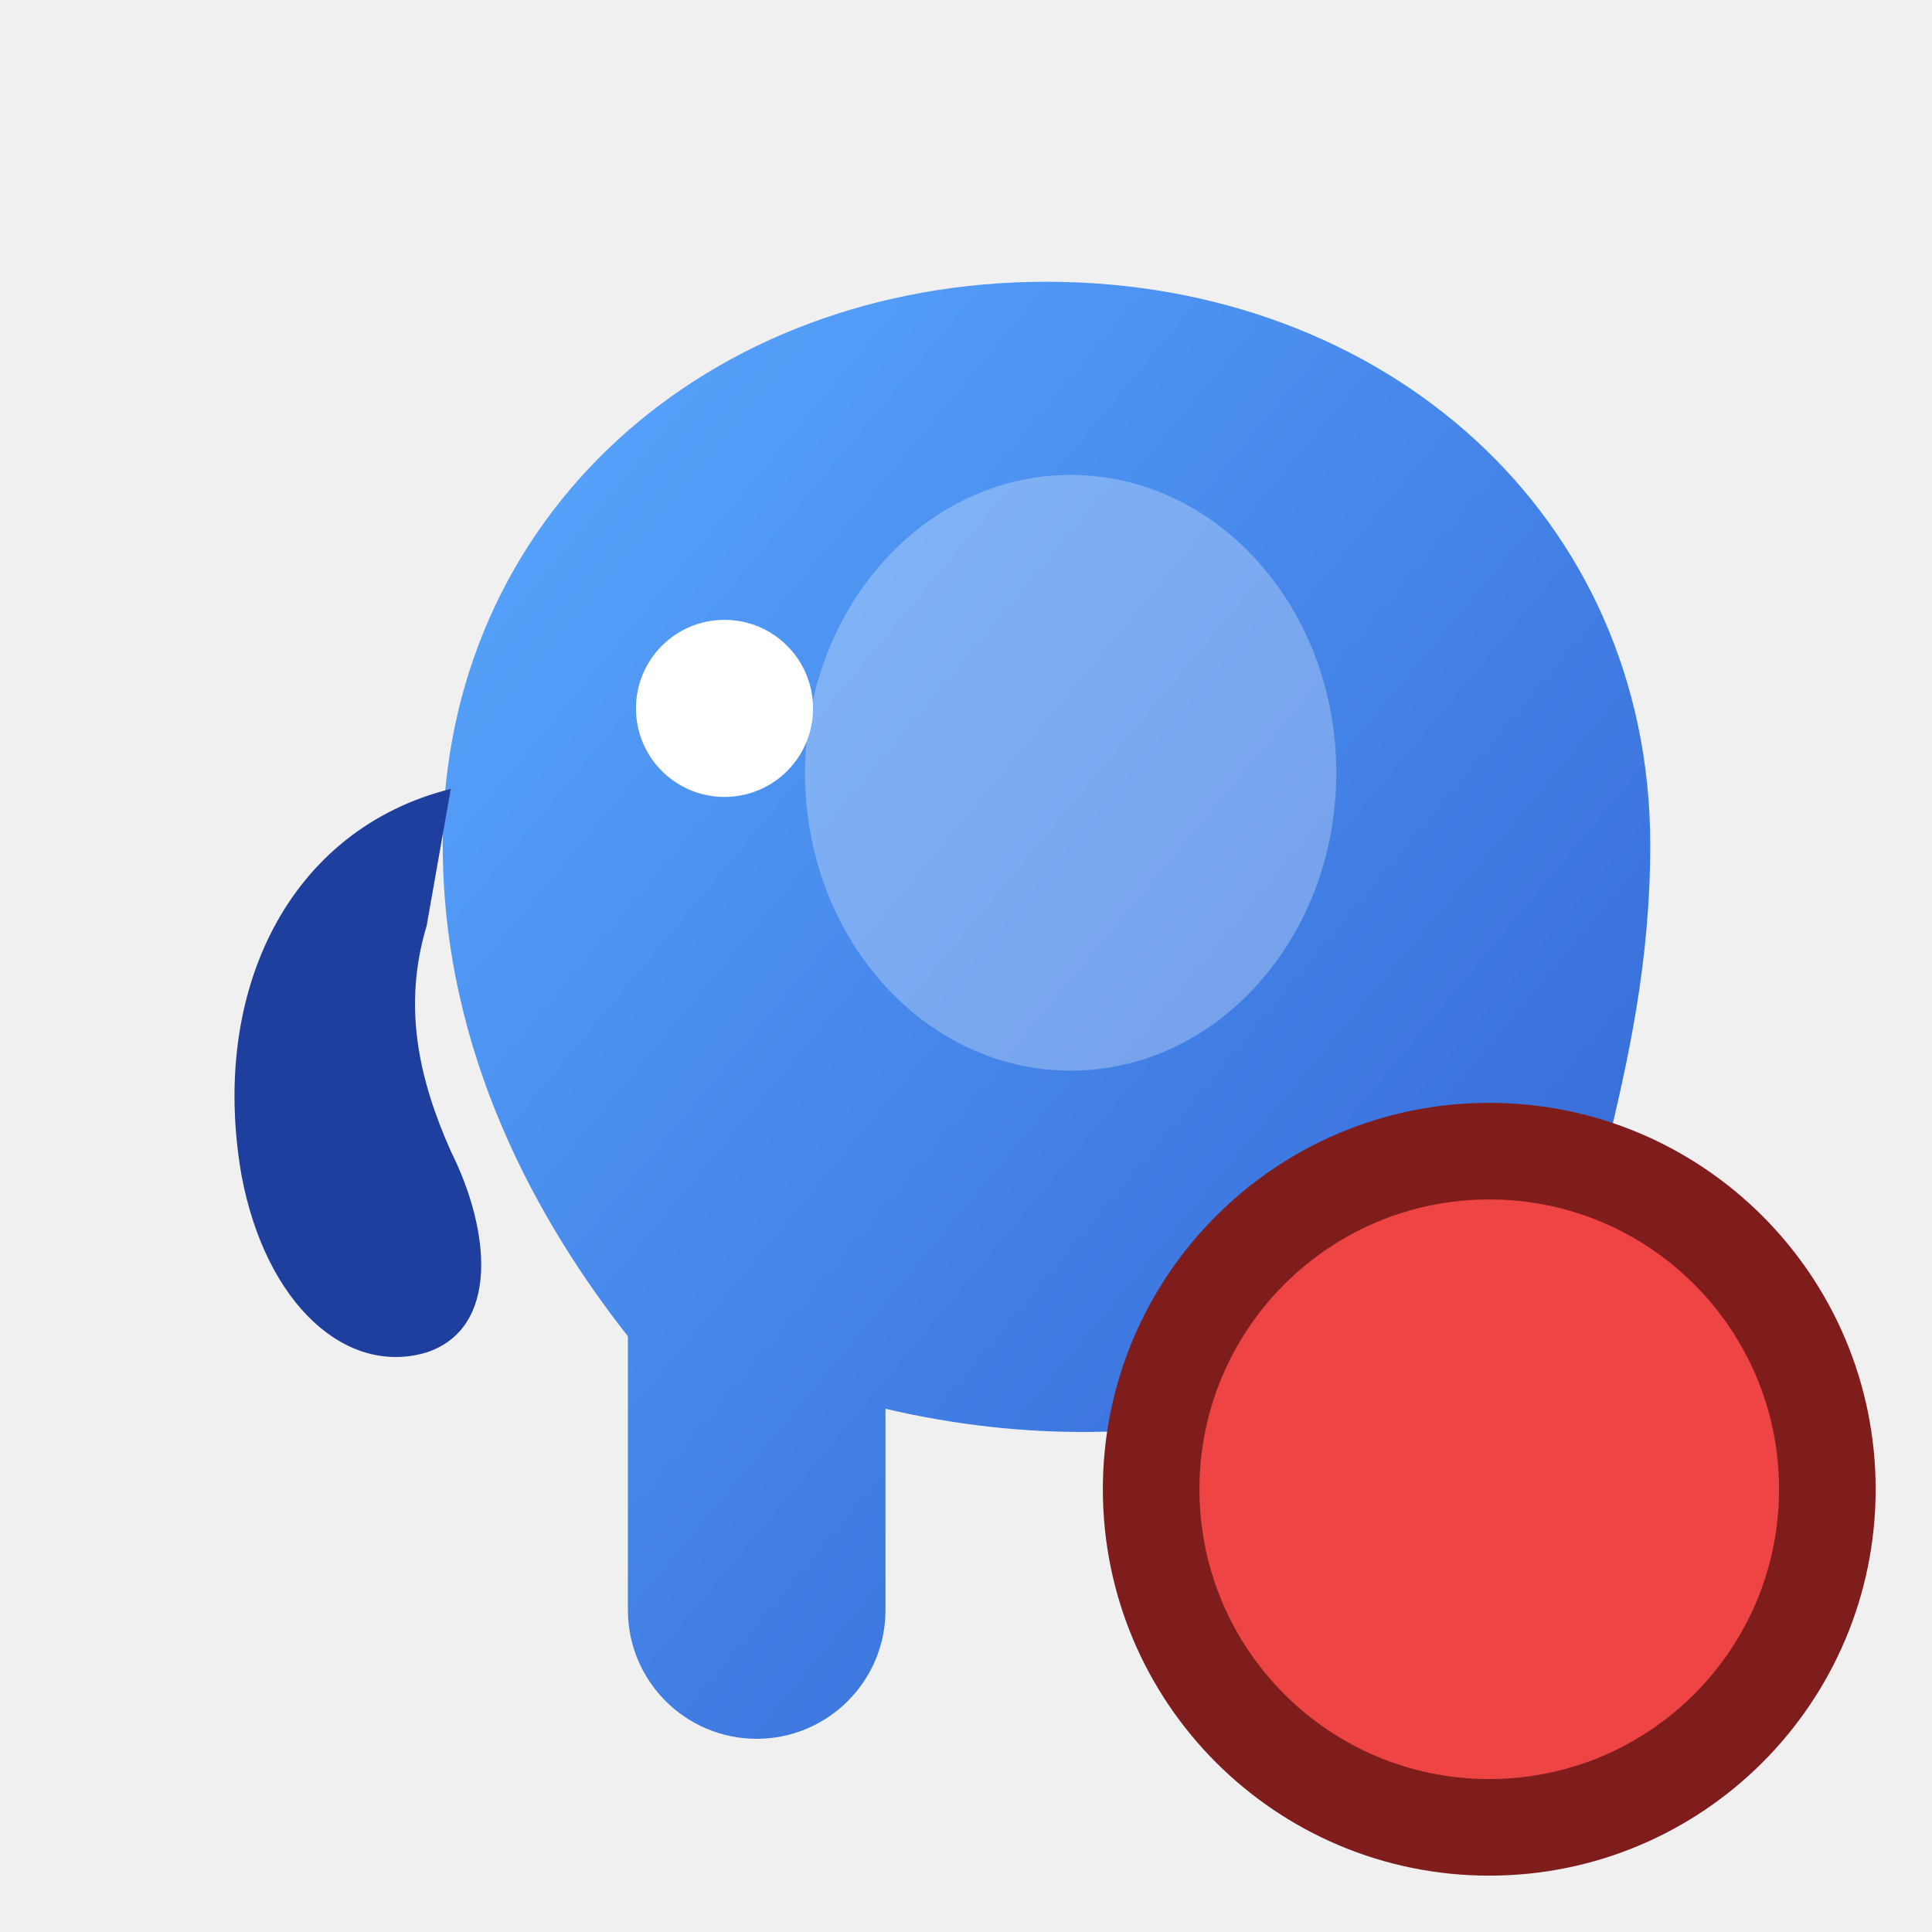
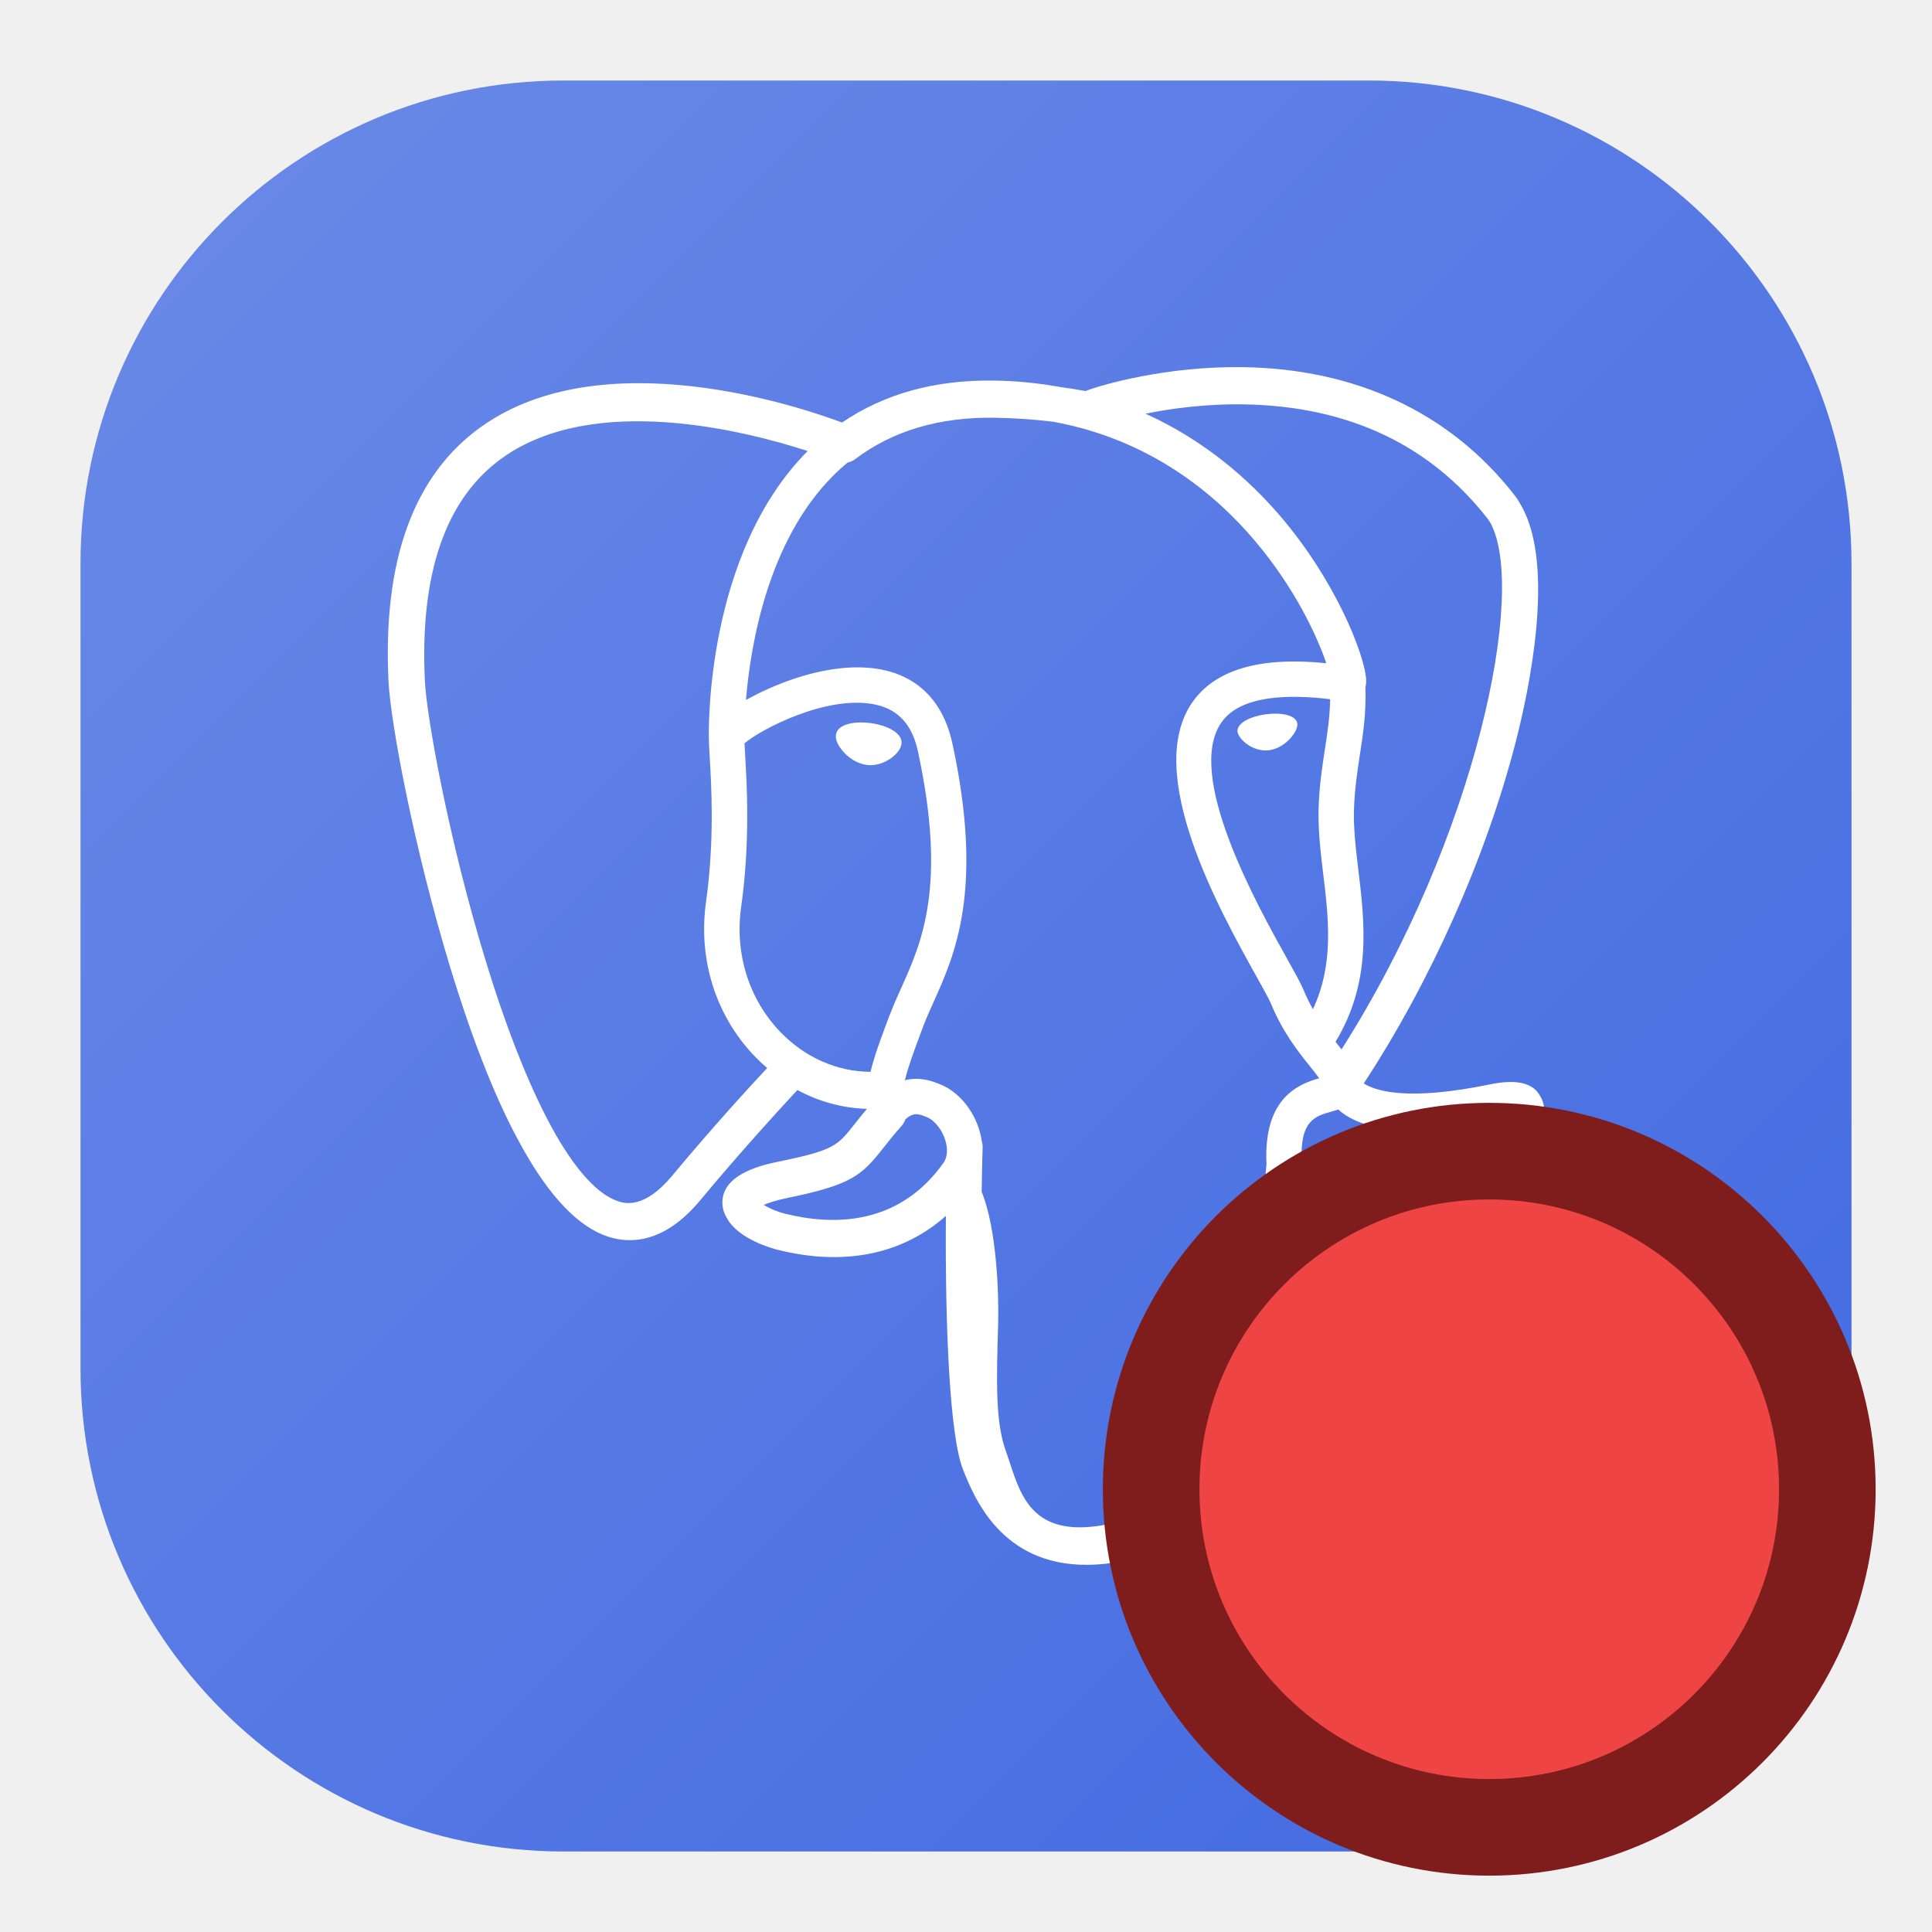
<svg xmlns="http://www.w3.org/2000/svg" width="16" height="16" viewBox="0 0 24 24">
  <defs>
    <linearGradient id="dn-db-postgres" x1="0" y1="0" x2="1" y2="1">
-       <stop offset="0" stop-color="#5aa9ff" />
-       <stop offset="1" stop-color="#2f5fd0" />
+       <stop offset="0" stop-color="#6b8ae8" />
+       <stop offset="1" stop-color="#4169E1" />
    </linearGradient>
  </defs>
-   <path fill="url(#dn-db-postgres)" d="M5.5 10.5C5.5 6.4 8.8 3.5 13 3.5s7.5 2.9 7.5 7c0 2.9-1.100 4.900-1.100 7.100V20a1.600 1.600 0 0 1-3.200 0v-2.600c-1.700.5-3.500.5-5.200.1V20a1.600 1.600 0 0 1-3.200 0v-3.400C6.700 15.200 5.500 13.100 5.500 10.500z" />
-   <path fill="#1e3f9e" d="M5.600 9.800C3.600 10.300 2.600 12.300 3 14.600c.3 1.600 1.300 2.500 2.300 2.200.9-.3.800-1.500.3-2.500-.4-.9-.6-1.800-.3-2.800z" />
-   <ellipse cx="13.300" cy="9.600" rx="3.300" ry="3.700" fill="#fff" fill-opacity=".28" />
-   <circle cx="9" cy="8.800" r="1.100" fill="#fff" />
+   <rect x="1" y="1" width="22" height="22" rx="6" fill="url(#dn-db-postgres)" />
+   <g transform="translate(4.560 4.560) scale(.62)" fill="#ffffff" color="#ffffff">
+     <path d="M23.559 14.723a.527.527 0 0 0-.056-.119c-.139-.263-.477-.342-1.007-.232-1.653.341-2.293.131-2.526-.019 1.342-2.048 2.445-4.522 3.041-6.83.271-1.051.798-3.524.122-4.732a1.564 1.564 0 0 0-.151-.235C21.693.909 19.801.025 17.51.001c-1.495-.016-2.771.346-3.116.479a9.449 9.449 0 0 0-.516-.082 8.044 8.044 0 0 0-1.311-.128c-1.182-.018-2.204.264-3.05.841-.857-.321-4.789-1.645-7.222.079C.936 2.153.309 3.873.43 6.304c.041.818.507 3.334 1.242 5.744.46 1.506.939 2.702 1.433 3.582.553.994 1.126 1.593 1.714 1.79.447.149 1.133.144 1.858-.728.801-.964 1.59-1.826 1.945-2.207.435.235.906.362 1.39.377a.057.057 0 0 0 0.0.004 11.031 11.031 0 0 0-.247.305c-.339.43-.409.52-1.5.744-.31.064-1.134.234-1.146.811-.003.122.033.231.092.327.227.423.922.61 1.015.633 1.335.334 2.504.092 3.371-.679-.017 2.231.077 4.417.345 5.087.221.553.762 1.905 2.469 1.904.251 0 .526-.029.83-.094 1.782-.382 2.556-1.17 2.855-2.906.15-.871.402-2.875.539-4.101.017-.07.036-.121.057-.136.001-.001.07-.047.427.031a.367.367 0 0 0 .044.007l.254.022.015.001c.847.038 1.911-.143 2.531-.431.644-.299 1.806-1.032 1.595-1.67zM2.371 11.877c-.744-2.436-1.178-4.885-1.212-5.572-.109-2.171.417-3.683 1.562-4.493 1.837-1.299 4.84-.541 6.108-.13-.003.003-.007.006-.01.009-2.024 2.044-1.976 5.536-1.971 5.75-0.0.082.007.199.016.359.035.587.1 1.68-.073 2.918-.161 1.15.194 2.276.973 3.089.081.084.165.163.252.237-.347.371-1.1 1.193-1.903 2.158-.568.682-.96.552-1.089.509-.392-.131-.813-.587-1.238-1.322-.48-.839-.964-2.032-1.415-3.513zm6.007 5.087c-.171-.043-.327-.113-.432-.177.089-.039.237-.09.483-.141 1.283-.264 1.482-.451 1.914-1.0.099-.126.212-.269.367-.443a.355.355 0 0 0 .074-.13c.171-.151.272-.11.437-.042.156.065.308.26.369.475.029.102.062.294-.045.444-.904 1.266-2.222 1.249-3.168 1.013zm2.094-3.988-.052.141c-.133.357-.257.688-.333 1.003-.667-.002-1.317-.287-1.81-.802-.628-.655-.913-1.566-.782-2.5.183-1.308.115-2.447.079-3.059-.005-.086-.009-.161-.012-.22.296-.262 1.666-.996 2.643-.772.446.102.718.406.831.928.585 2.704.077 3.831-.33 4.736-.084.187-.163.363-.231.545zm7.364 4.572c-.017.177-.036.376-.062.596l-.146.438a.355.355 0 0 0-.018.108c-.006.475-.054.649-.115.869-.063.229-.135.489-.179 1.058-.11 1.414-.878 2.227-2.417 2.557-1.516.325-1.784-.497-2.021-1.222a6.582 6.582 0 0 0-.077-.227c-.215-.586-.191-1.412-.157-2.555.017-.561-.025-1.901-.33-2.646.004-.293.011-.591.019-.892a.353.353 0 0 0-.015-.113 1.493 1.493 0 0 0-.044-.208c-.123-.428-.421-.787-.78-.935-.142-.059-.404-.167-.718-.087.067-.276.183-.588.309-.925l.053-.142c.059-.16.134-.326.213-.501.426-.948 1.011-2.245.377-5.177-.237-1.098-1.03-1.634-2.232-1.51-.721.075-1.38.365-1.709.532a5.672 5.672 0 0 0-.196.104c.092-1.106.439-3.174 1.736-4.482a4.031 4.031 0 0 1 .303-.276.353.353 0 0 0 .145-.064c.752-.571 1.694-.851 2.802-.833.409.007.802.034 1.174.081 1.939.354 3.244 1.447 4.036 2.383.814.962 1.255 1.931 1.431 2.454-1.323-.135-2.223.127-2.68.779-.993 1.419.543 4.173 1.281 5.496.135.243.252.452.289.541.24.583.551.971.779 1.255.07.087.137.171.189.245-.401.116-1.121.383-1.055 1.717-.012.156-.042.447-.083.815-.046.208-.07.46-.099.766zm.89-1.621c-.041-.832.269-.918.597-1.01a2.857 2.857 0 0 0 .135-.041 1.202 1.202 0 0 0 .134.103c.57.377 1.582.421 3.007.134-.202.177-.519.399-.953.601-.41.19-1.096.333-1.747.364-.72.034-1.086-.081-1.172-.151zm.57-9.271c-.006.351-.054.669-.105 1.002-.055.358-.112.727-.126 1.176-.014.437.04.891.093 1.33.107.887.216 1.8-.207 2.701a3.527 3.527 0 0 1-.188-.386c-.053-.128-.167-.333-.325-.616-.616-1.104-2.057-3.69-1.319-4.745.38-.543 1.341-.566 2.178-.463zm.228 7.014a12.376 12.376 0 0 0-.085-.107l-.035-.044c.726-1.2.584-2.386.458-3.438-.052-.432-.101-.84-.088-1.223.013-.406.067-.754.118-1.091.064-.415.129-.844.111-1.351.013-.053.019-.116.012-.19-.046-.485-.6-1.938-1.729-3.253-.608-.707-1.49-1.497-2.689-2.039.525-.107 1.233-.203 2.024-.186 2.051.046 3.675.814 4.824 2.282a.908.908 0 0 1 .067.1c.723 1.356-.276 6.275-2.987 10.54zm-8.817-6.116c-.025.179-.309.422-.621.422a.582.582 0 0 1-.081-.006c-.187-.026-.377-.144-.506-.316-.046-.06-.12-.178-.105-.284.005-.04.026-.099.092-.149.118-.089.352-.123.61-.087.316.044.643.194.611.419zm7.931-.411c.011.079-.049.201-.153.31-.068.072-.212.196-.408.223a.546.546 0 0 1-.075.005c-.293 0-.541-.234-.561-.372-.024-.176.264-.311.561-.352.297-.041.611.009.636.185z" />
+   </g>
  <circle cx="18.500" cy="18.500" r="4.200" fill="#ef4444" stroke="#7f1d1d" stroke-width="1.200" />
</svg>
